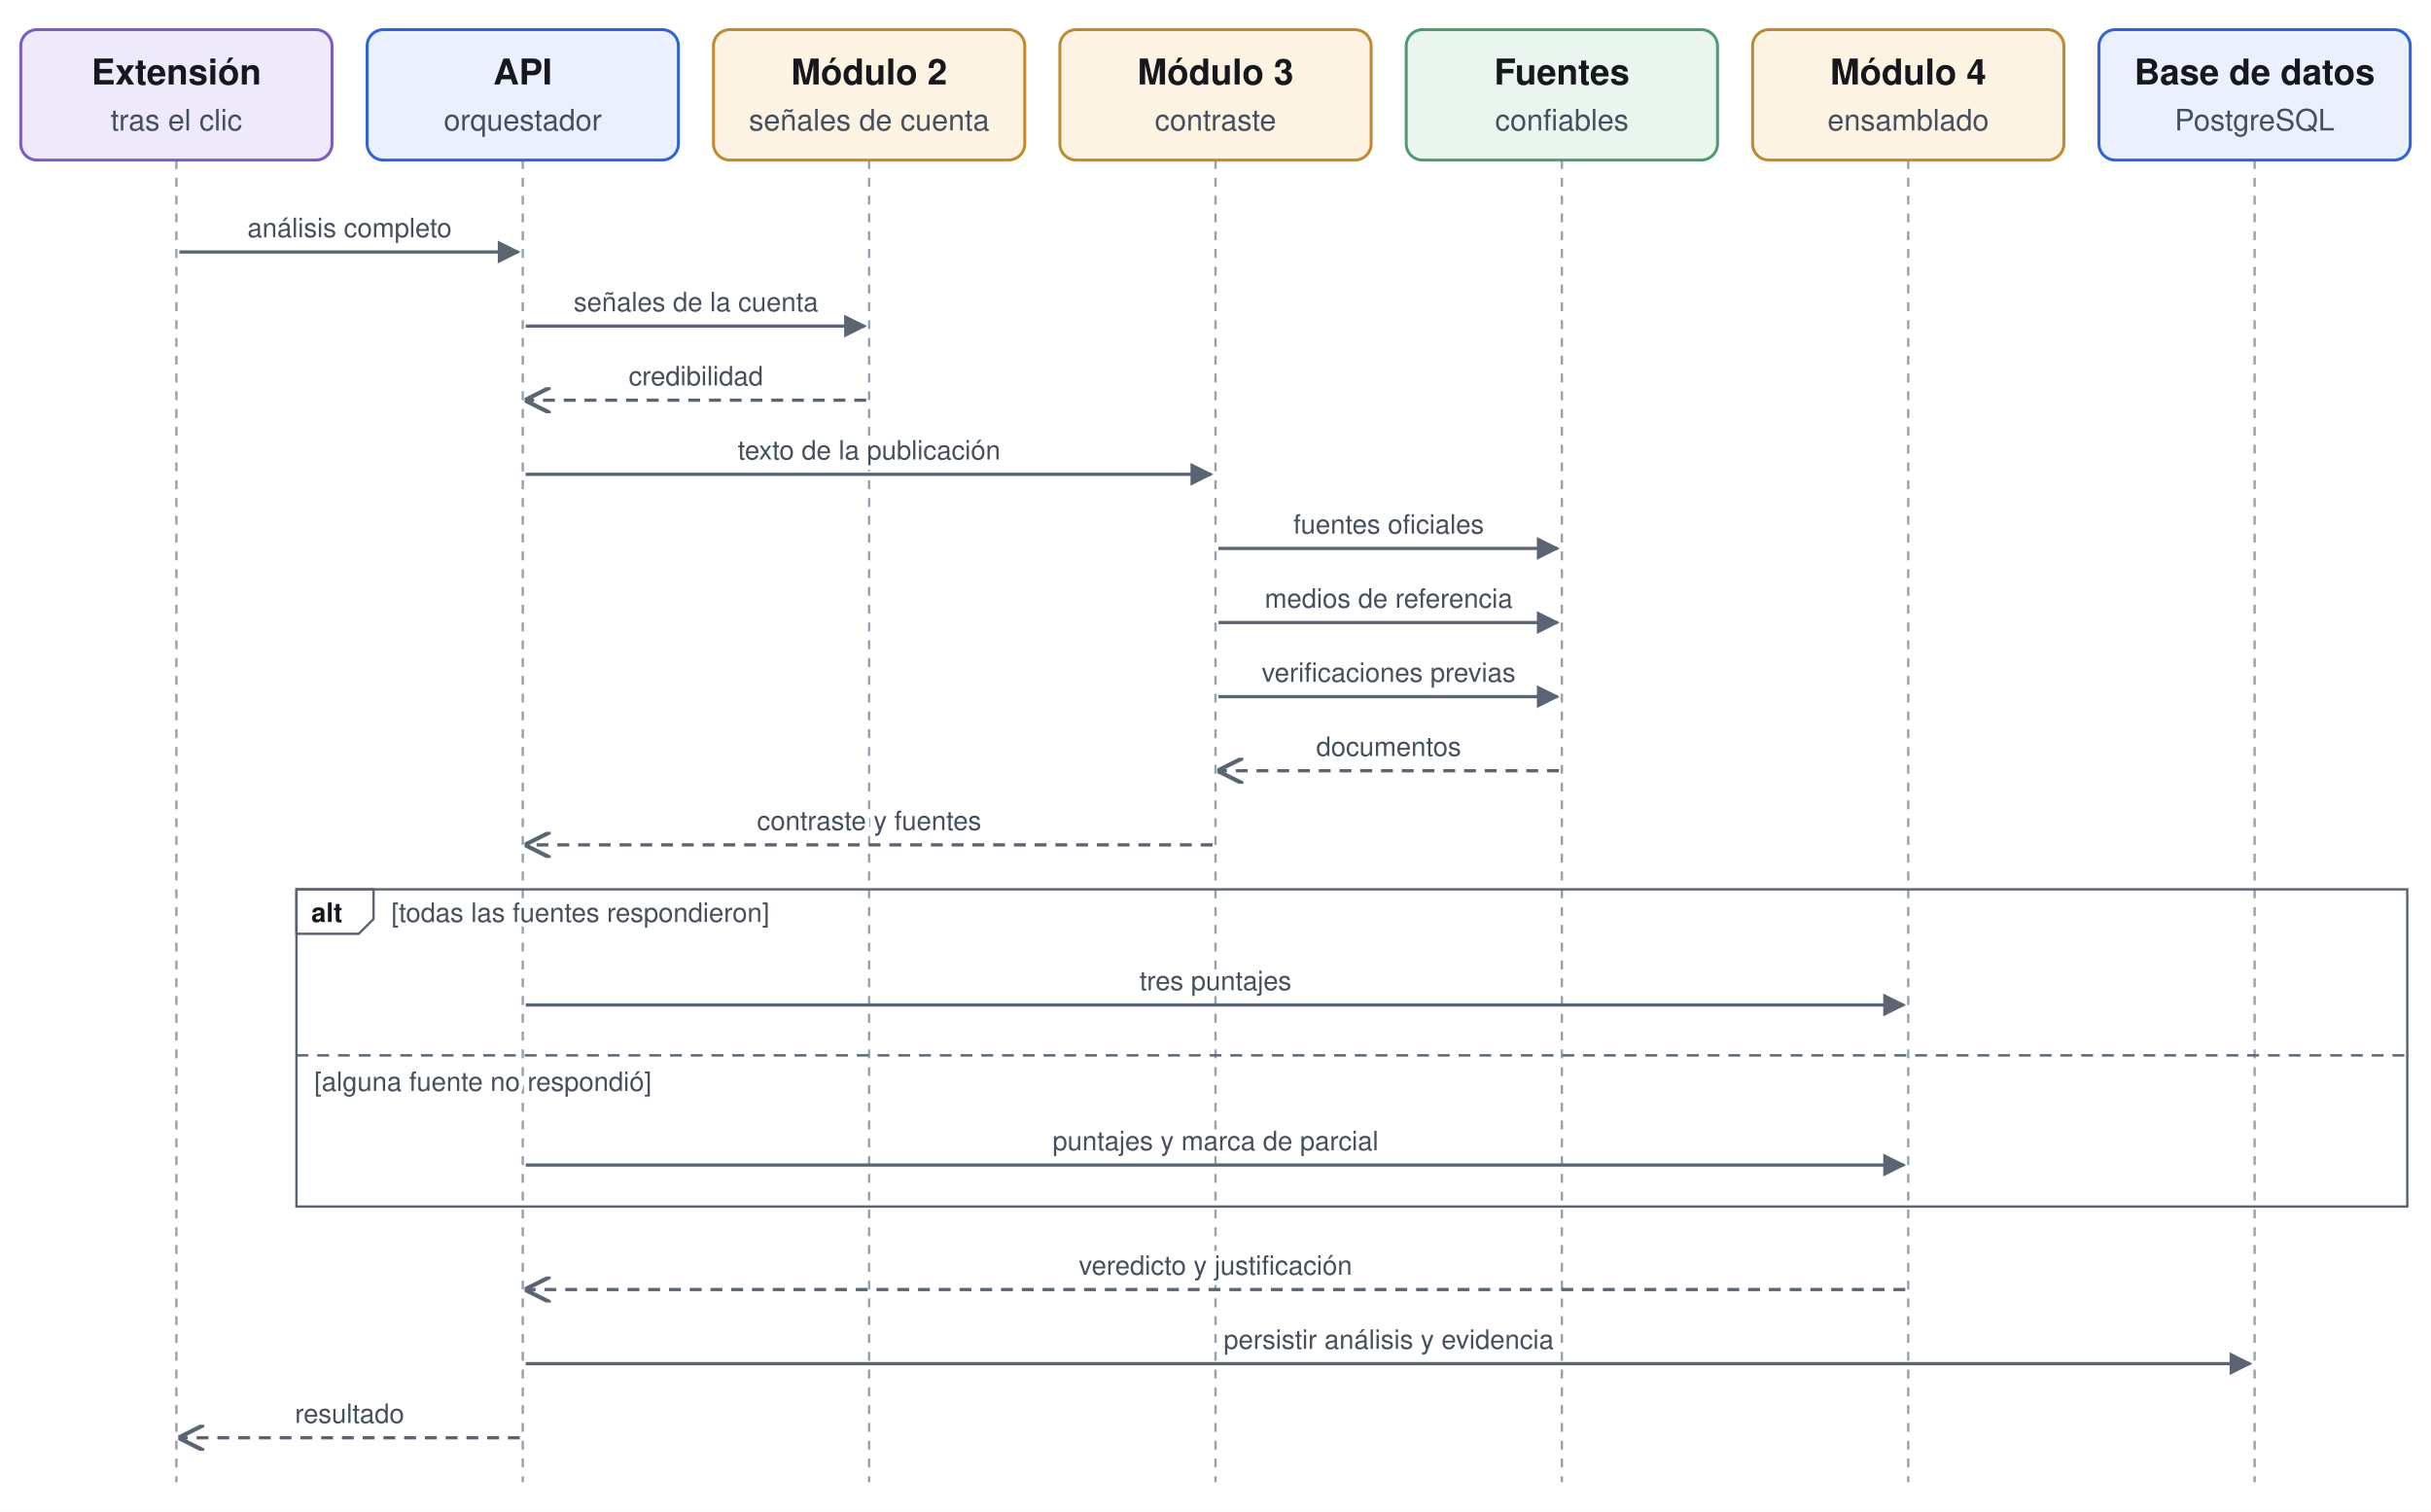
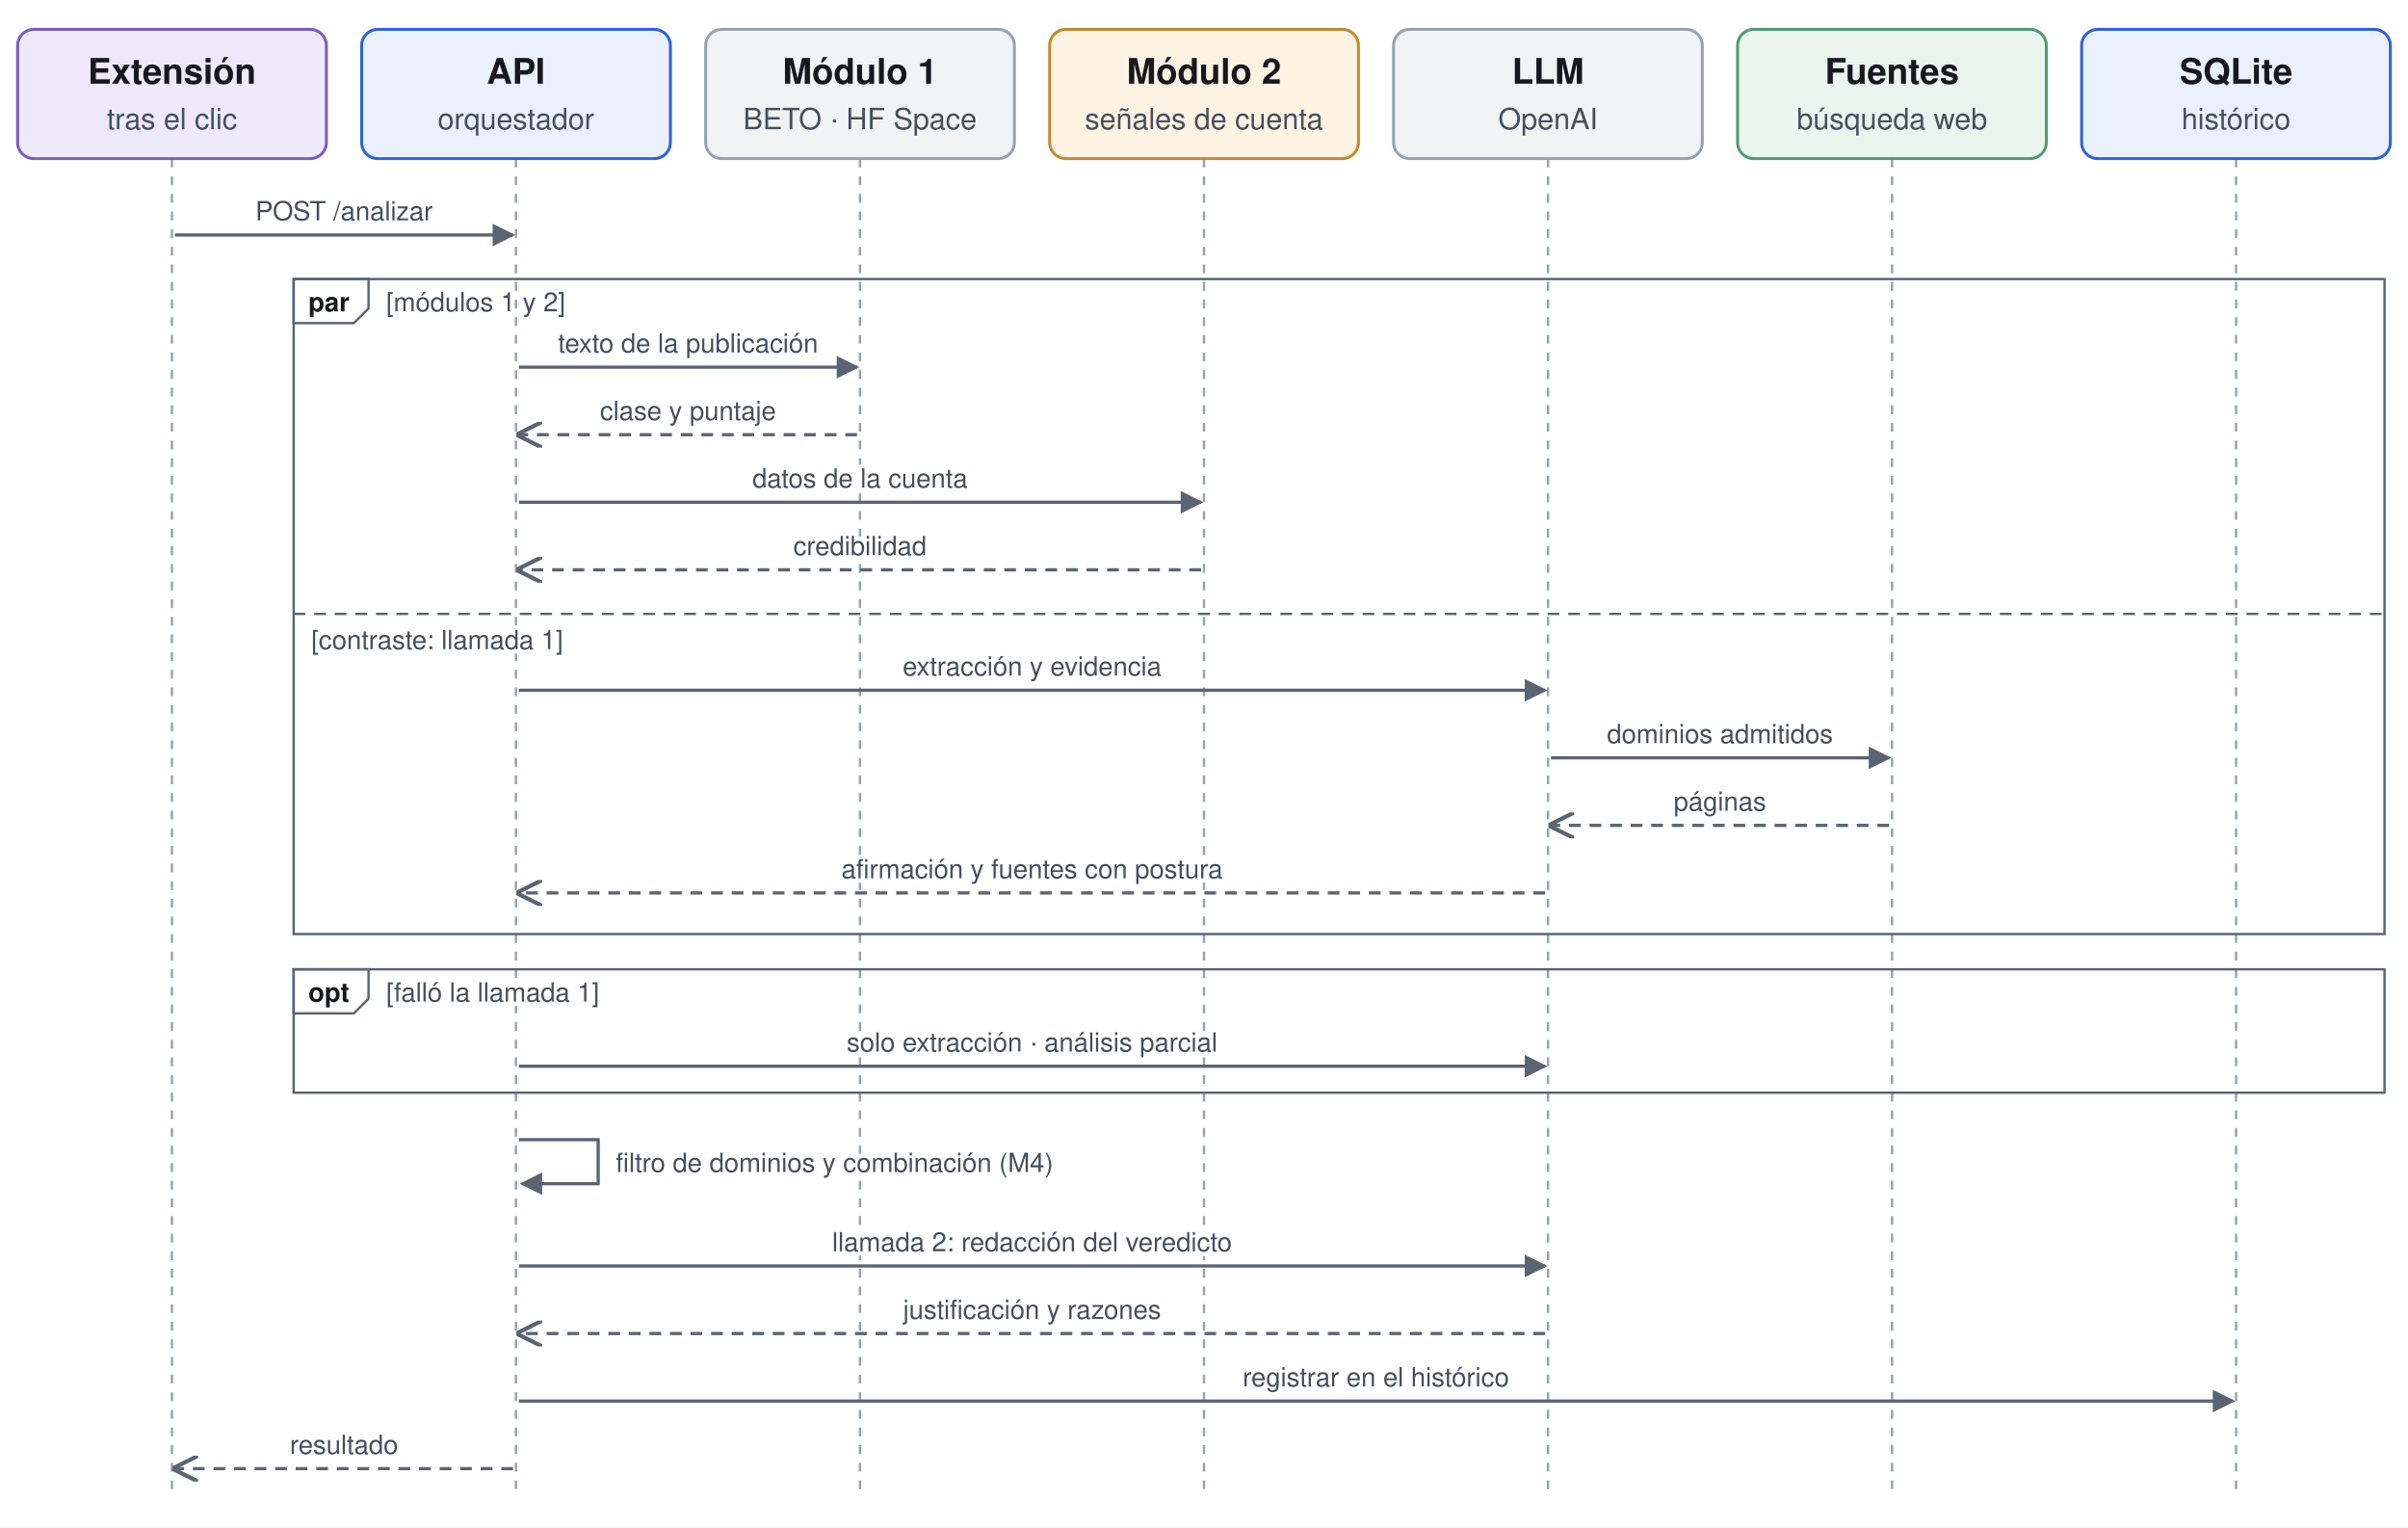
- <svg xmlns="http://www.w3.org/2000/svg" viewBox="0 0 1640 1020" width="1640" height="1020" font-family="'Avenir Next','Segoe UI',system-ui,Helvetica,Arial,sans-serif">
+ <svg xmlns="http://www.w3.org/2000/svg" viewBox="0 0 1640 1040" width="1640" height="1040" font-family="'Avenir Next','Segoe UI',system-ui,Helvetica,Arial,sans-serif">
  <style>
    .t{font-size:24px;font-weight:700;fill:#16181D;text-anchor:middle}
    .d{font-size:20px;fill:#464F5C;text-anchor:middle}
    .l{font-size:18px;fill:#464F5C;paint-order:stroke;stroke:#fff;stroke-width:6px;stroke-linejoin:round}
    .lm{text-anchor:middle}
    .fb{font-size:18px;font-weight:700;fill:#16181D}
    .vida{stroke:#98A2AE;stroke-width:1.6;stroke-dasharray:6 6}
    .a{fill:none;stroke:#5A6472;stroke-width:2.2;marker-end:url(#punta)}
    .r{fill:none;stroke:#5A6472;stroke-width:2.2;stroke-dasharray:8 6;marker-end:url(#abierta)}
    .fr{fill:none;stroke:#5A6472;stroke-width:1.6}
    .sep{stroke:#5A6472;stroke-width:1.6;stroke-dasharray:8 6}
-     .e{fill:none;stroke:#5A6472;stroke-width:2.2}
  </style>
  <defs>
    <marker id="punta" viewBox="0 0 10 10" refX="9" refY="5" markerWidth="7" markerHeight="7" orient="auto-start-reverse">
      <path d="M0,0 L10,5 L0,10 z" fill="#5A6472" />
    </marker>
    <marker id="abierta" viewBox="0 0 10 10" refX="9" refY="5" markerWidth="8" markerHeight="8" orient="auto-start-reverse">
      <path d="M0,0 L10,5 L0,10" fill="none" stroke="#5A6472" stroke-width="1.6" />
    </marker>
-     <marker id="uno" viewBox="0 0 24 24" refX="24" refY="12" markerWidth="24" markerHeight="24" markerUnits="userSpaceOnUse" orient="auto-start-reverse">
-       <path d="M10,4 V20 M16,4 V20" stroke="#5A6472" stroke-width="2.2" />
-     </marker>
-     <marker id="ceroUno" viewBox="0 0 24 24" refX="24" refY="12" markerWidth="24" markerHeight="24" markerUnits="userSpaceOnUse" orient="auto-start-reverse">
-       <circle cx="7" cy="12" r="5" fill="#fff" stroke="#5A6472" stroke-width="2.2" />
-       <path d="M17,4 V20" stroke="#5A6472" stroke-width="2.2" />
-     </marker>
-     <marker id="muchos" viewBox="0 0 24 24" refX="24" refY="12" markerWidth="24" markerHeight="24" markerUnits="userSpaceOnUse" orient="auto-start-reverse">
-       <path d="M6,12 L24,3 M6,12 L24,12 M6,12 L24,21" fill="none" stroke="#5A6472" stroke-width="2.2" />
-     </marker>
  </defs>
  <rect width="100%" height="100%" fill="#fff" />
-   <line x1="119" y1="108" x2="119" y2="1000" class="vida" />
-   <line x1="352.667" y1="108" x2="352.667" y2="1000" class="vida" />
-   <line x1="586.333" y1="108" x2="586.333" y2="1000" class="vida" />
-   <line x1="820" y1="108" x2="820" y2="1000" class="vida" />
-   <line x1="1053.67" y1="108" x2="1053.67" y2="1000" class="vida" />
-   <line x1="1287.33" y1="108" x2="1287.33" y2="1000" class="vida" />
-   <line x1="1521" y1="108" x2="1521" y2="1000" class="vida" />
-   <rect x="14.0" y="20" width="210" height="88" rx="11" fill="#EFEAFB" stroke="#7B5BC4" stroke-width="2" />
-   <text x="119" y="57" class="t">Extensión</text>
-   <text x="119" y="88" class="d">tras el clic</text>
-   <rect x="247.667" y="20" width="210" height="88" rx="11" fill="#EAF0FE" stroke="#2F63D8" stroke-width="2" />
-   <text x="352.667" y="57" class="t">API</text>
-   <text x="352.667" y="88" class="d">orquestador</text>
-   <rect x="481.333" y="20" width="210" height="88" rx="11" fill="#FDF3E3" stroke="#C08A2E" stroke-width="2" />
-   <text x="586.333" y="57" class="t">Módulo 2</text>
-   <text x="586.333" y="88" class="d">señales de cuenta</text>
-   <rect x="715.0" y="20" width="210" height="88" rx="11" fill="#FDF3E3" stroke="#C08A2E" stroke-width="2" />
-   <text x="820" y="57" class="t">Módulo 3</text>
-   <text x="820" y="88" class="d">contraste</text>
-   <rect x="948.667" y="20" width="210" height="88" rx="11" fill="#E9F5EE" stroke="#4E9B72" stroke-width="2" />
-   <text x="1053.67" y="57" class="t">Fuentes</text>
-   <text x="1053.67" y="88" class="d">confiables</text>
-   <rect x="1182.333" y="20" width="210" height="88" rx="11" fill="#FDF3E3" stroke="#C08A2E" stroke-width="2" />
-   <text x="1287.33" y="57" class="t">Módulo 4</text>
-   <text x="1287.33" y="88" class="d">ensamblado</text>
-   <rect x="1416.0" y="20" width="210" height="88" rx="11" fill="#EAF0FE" stroke="#2F63D8" stroke-width="2" />
-   <text x="1521" y="57" class="t">Base de datos</text>
-   <text x="1521" y="88" class="d">PostgreSQL</text>
-   <rect x="200" y="600" width="1424" height="214" class="fr" />
-   <path d="M200,600 h52 v20 l-10,10 h-42 z" fill="#fff" class="fr" />
-   <text x="210" y="622" class="fb">alt</text>
-   <text x="264" y="622" class="l">[todas las fuentes respondieron]</text>
-   <line x1="200" y1="712" x2="1624" y2="712" class="sep" />
-   <text x="212" y="736" class="l">[alguna fuente no respondió]</text>
-   <polyline points="121,170 349.667,170" class="a" />
-   <text x="235.833" y="160" class="l lm">análisis completo</text>
-   <polyline points="354.667,220 583.333,220" class="a" />
-   <text x="469.5" y="210" class="l lm">señales de la cuenta</text>
-   <polyline points="584.333,270 355.667,270" class="r" />
-   <text x="469.5" y="260" class="l lm">credibilidad</text>
-   <polyline points="354.667,320 817,320" class="a" />
-   <text x="586.333" y="310" class="l lm">texto de la publicación</text>
-   <polyline points="822,370 1050.67,370" class="a" />
-   <text x="936.833" y="360" class="l lm">fuentes oficiales</text>
-   <polyline points="822,420 1050.67,420" class="a" />
-   <text x="936.833" y="410" class="l lm">medios de referencia</text>
-   <polyline points="822,470 1050.67,470" class="a" />
-   <text x="936.833" y="460" class="l lm">verificaciones previas</text>
-   <polyline points="1051.67,520 823,520" class="r" />
-   <text x="936.833" y="510" class="l lm">documentos</text>
-   <polyline points="818,570 355.667,570" class="r" />
-   <text x="586.333" y="560" class="l lm">contraste y fuentes</text>
-   <polyline points="354.667,678 1284.33,678" class="a" />
-   <text x="820" y="668" class="l lm">tres puntajes</text>
-   <polyline points="354.667,786 1284.33,786" class="a" />
-   <text x="820" y="776" class="l lm">puntajes y marca de parcial</text>
-   <polyline points="1285.33,870 355.667,870" class="r" />
-   <text x="820" y="860" class="l lm">veredicto y justificación</text>
-   <polyline points="354.667,920 1518,920" class="a" />
-   <text x="936.833" y="910" class="l lm">persistir análisis y evidencia</text>
-   <polyline points="350.667,970 122,970" class="r" />
-   <text x="235.833" y="960" class="l lm">resultado</text>
+   <line x1="117.1" y1="108" x2="117.1" y2="1020" class="vida" />
+   <line x1="351.4" y1="108" x2="351.4" y2="1020" class="vida" />
+   <line x1="585.7" y1="108" x2="585.7" y2="1020" class="vida" />
+   <line x1="820.0" y1="108" x2="820.0" y2="1020" class="vida" />
+   <line x1="1054.3" y1="108" x2="1054.3" y2="1020" class="vida" />
+   <line x1="1288.6" y1="108" x2="1288.6" y2="1020" class="vida" />
+   <line x1="1522.9" y1="108" x2="1522.9" y2="1020" class="vida" />
+   <rect x="12.0" y="20" width="210.286" height="88" rx="11" fill="#EFEAFB" stroke="#7B5BC4" stroke-width="2" />
+   <text x="117.1" y="57" class="t">Extensión</text>
+   <text x="117.1" y="88" class="d">tras el clic</text>
+   <rect x="246.3" y="20" width="210.286" height="88" rx="11" fill="#EAF0FE" stroke="#2F63D8" stroke-width="2" />
+   <text x="351.4" y="57" class="t">API</text>
+   <text x="351.4" y="88" class="d">orquestador</text>
+   <rect x="480.6" y="20" width="210.286" height="88" rx="11" fill="#F1F3F5" stroke="#98A2AE" stroke-width="2" />
+   <text x="585.7" y="57" class="t">Módulo 1</text>
+   <text x="585.7" y="88" class="d">BETO · HF Space</text>
+   <rect x="714.9" y="20" width="210.286" height="88" rx="11" fill="#FDF3E3" stroke="#C08A2E" stroke-width="2" />
+   <text x="820.0" y="57" class="t">Módulo 2</text>
+   <text x="820.0" y="88" class="d">señales de cuenta</text>
+   <rect x="949.1" y="20" width="210.286" height="88" rx="11" fill="#F1F3F5" stroke="#98A2AE" stroke-width="2" />
+   <text x="1054.3" y="57" class="t">LLM</text>
+   <text x="1054.3" y="88" class="d">OpenAI</text>
+   <rect x="1183.4" y="20" width="210.286" height="88" rx="11" fill="#E9F5EE" stroke="#4E9B72" stroke-width="2" />
+   <text x="1288.6" y="57" class="t">Fuentes</text>
+   <text x="1288.6" y="88" class="d">búsqueda web</text>
+   <rect x="1417.7" y="20" width="210.286" height="88" rx="11" fill="#EAF0FE" stroke="#2F63D8" stroke-width="2" />
+   <text x="1522.9" y="57" class="t">SQLite</text>
+   <text x="1522.9" y="88" class="d">histórico</text>
+   <polyline points="119.1,160 349.4,160" class="a" />
+   <text x="234.3" y="150" class="l lm">POST /analizar</text>
+   <rect x="200" y="190" width="1424" height="446" class="fr" />
+   <path d="M200,190 h51 v20 l-10,10 h-41 z" fill="#fff" class="fr" />
+   <text x="210" y="212" class="fb">par</text>
+   <text x="263" y="212" class="l">[módulos 1 y 2]</text>
+   <line x1="200" y1="418" x2="1624" y2="418" class="sep" />
+   <text x="212" y="442" class="l">[contraste: llamada 1]</text>
+   <polyline points="353.4,250 583.7,250" class="a" />
+   <text x="468.6" y="240" class="l lm">texto de la publicación</text>
+   <polyline points="583.7,296 353.4,296" class="r" />
+   <text x="468.6" y="286" class="l lm">clase y puntaje</text>
+   <polyline points="353.4,342 818.0,342" class="a" />
+   <text x="585.7" y="332" class="l lm">datos de la cuenta</text>
+   <polyline points="818.0,388 353.4,388" class="r" />
+   <text x="585.7" y="378" class="l lm">credibilidad</text>
+   <polyline points="353.4,470 1052.3,470" class="a" />
+   <text x="702.9" y="460" class="l lm">extracción y evidencia</text>
+   <polyline points="1056.3,516 1286.6,516" class="a" />
+   <text x="1171.4" y="506" class="l lm">dominios admitidos</text>
+   <polyline points="1286.6,562 1056.3,562" class="r" />
+   <text x="1171.4" y="552" class="l lm">páginas</text>
+   <polyline points="1052.3,608 353.4,608" class="r" />
+   <text x="702.9" y="598" class="l lm">afirmación y fuentes con postura</text>
+   <rect x="200" y="660" width="1424" height="84" class="fr" />
+   <path d="M200,660 h51 v20 l-10,10 h-41 z" fill="#fff" class="fr" />
+   <text x="210" y="682" class="fb">opt</text>
+   <text x="263" y="682" class="l">[falló la llamada 1]</text>
+   <polyline points="353.4,726 1052.3,726" class="a" />
+   <text x="702.9" y="716" class="l lm">solo extracción · análisis parcial</text>
+   <polyline points="353.4,776 407.4,776 407.4,806 355.4,806" class="a" />
+   <text x="419.4" y="798" class="l">filtro de dominios y combinación (M4)</text>
+   <polyline points="353.4,862 1052.3,862" class="a" />
+   <text x="702.9" y="852" class="l lm">llamada 2: redacción del veredicto</text>
+   <polyline points="1052.3,908 353.4,908" class="r" />
+   <text x="702.9" y="898" class="l lm">justificación y razones</text>
+   <polyline points="353.4,954 1520.9,954" class="a" />
+   <text x="937.1" y="944" class="l lm">registrar en el histórico</text>
+   <polyline points="349.4,1000 119.1,1000" class="r" />
+   <text x="234.3" y="990" class="l lm">resultado</text>
</svg>
